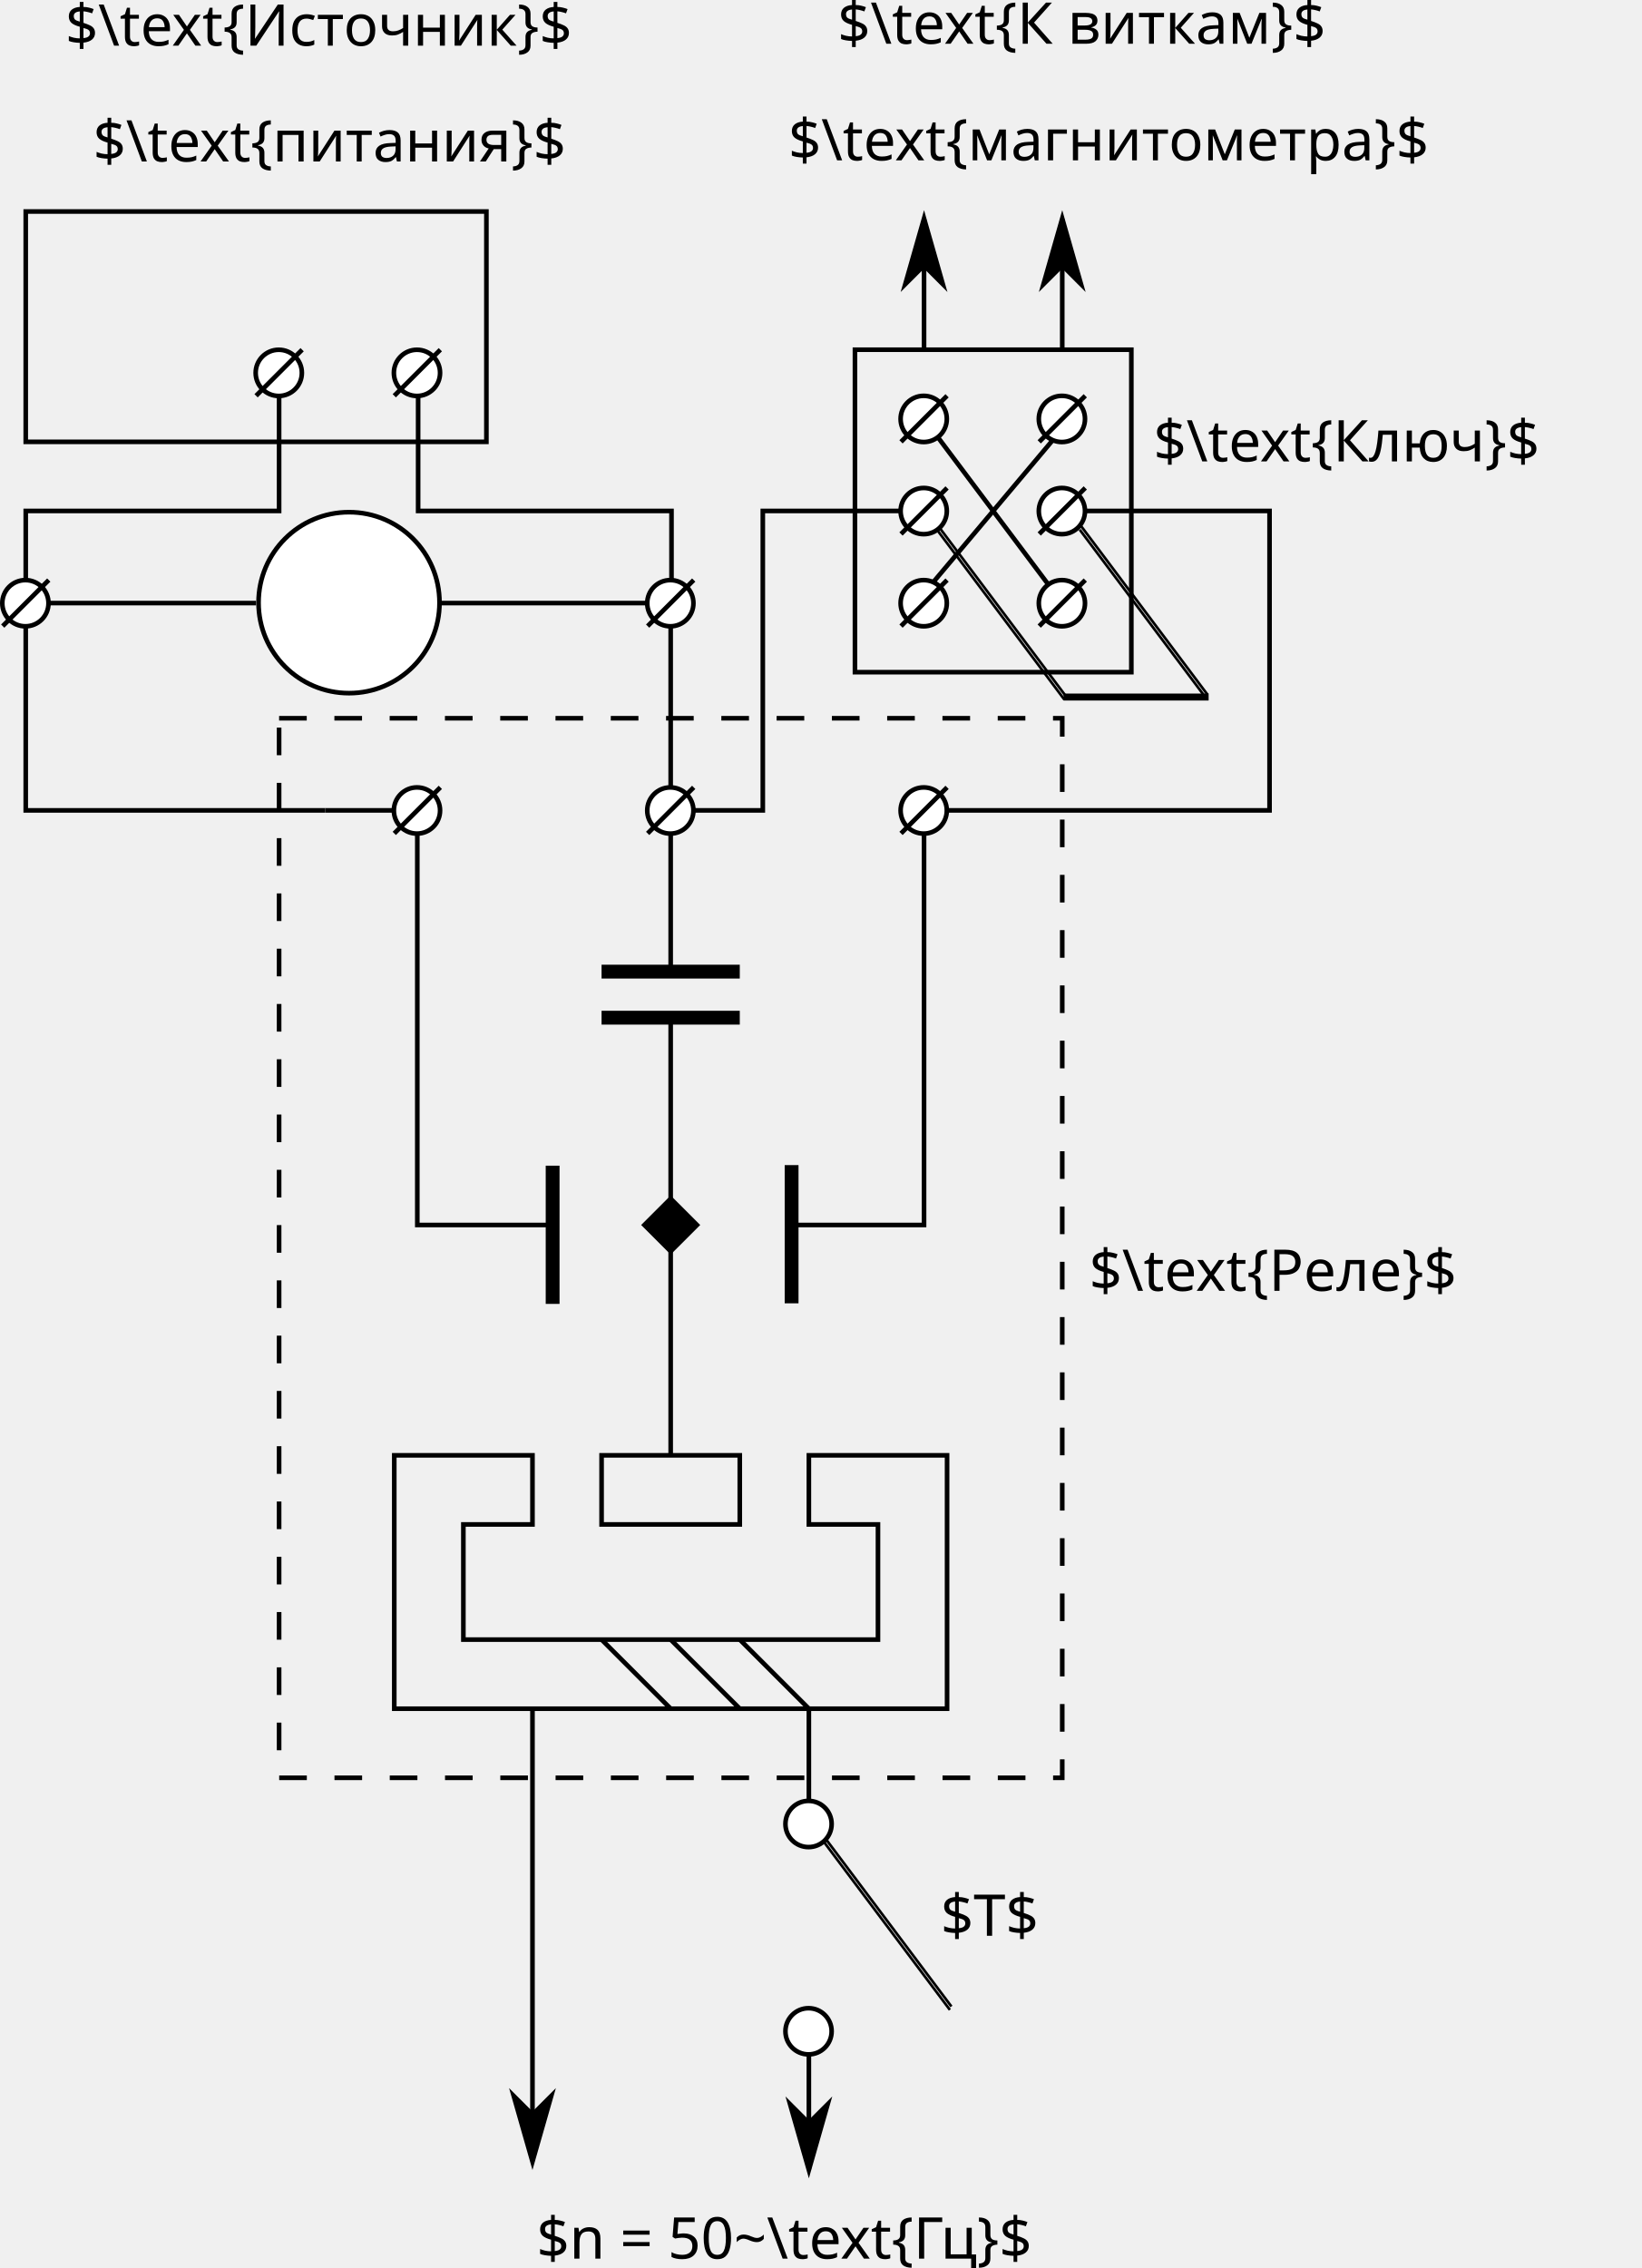
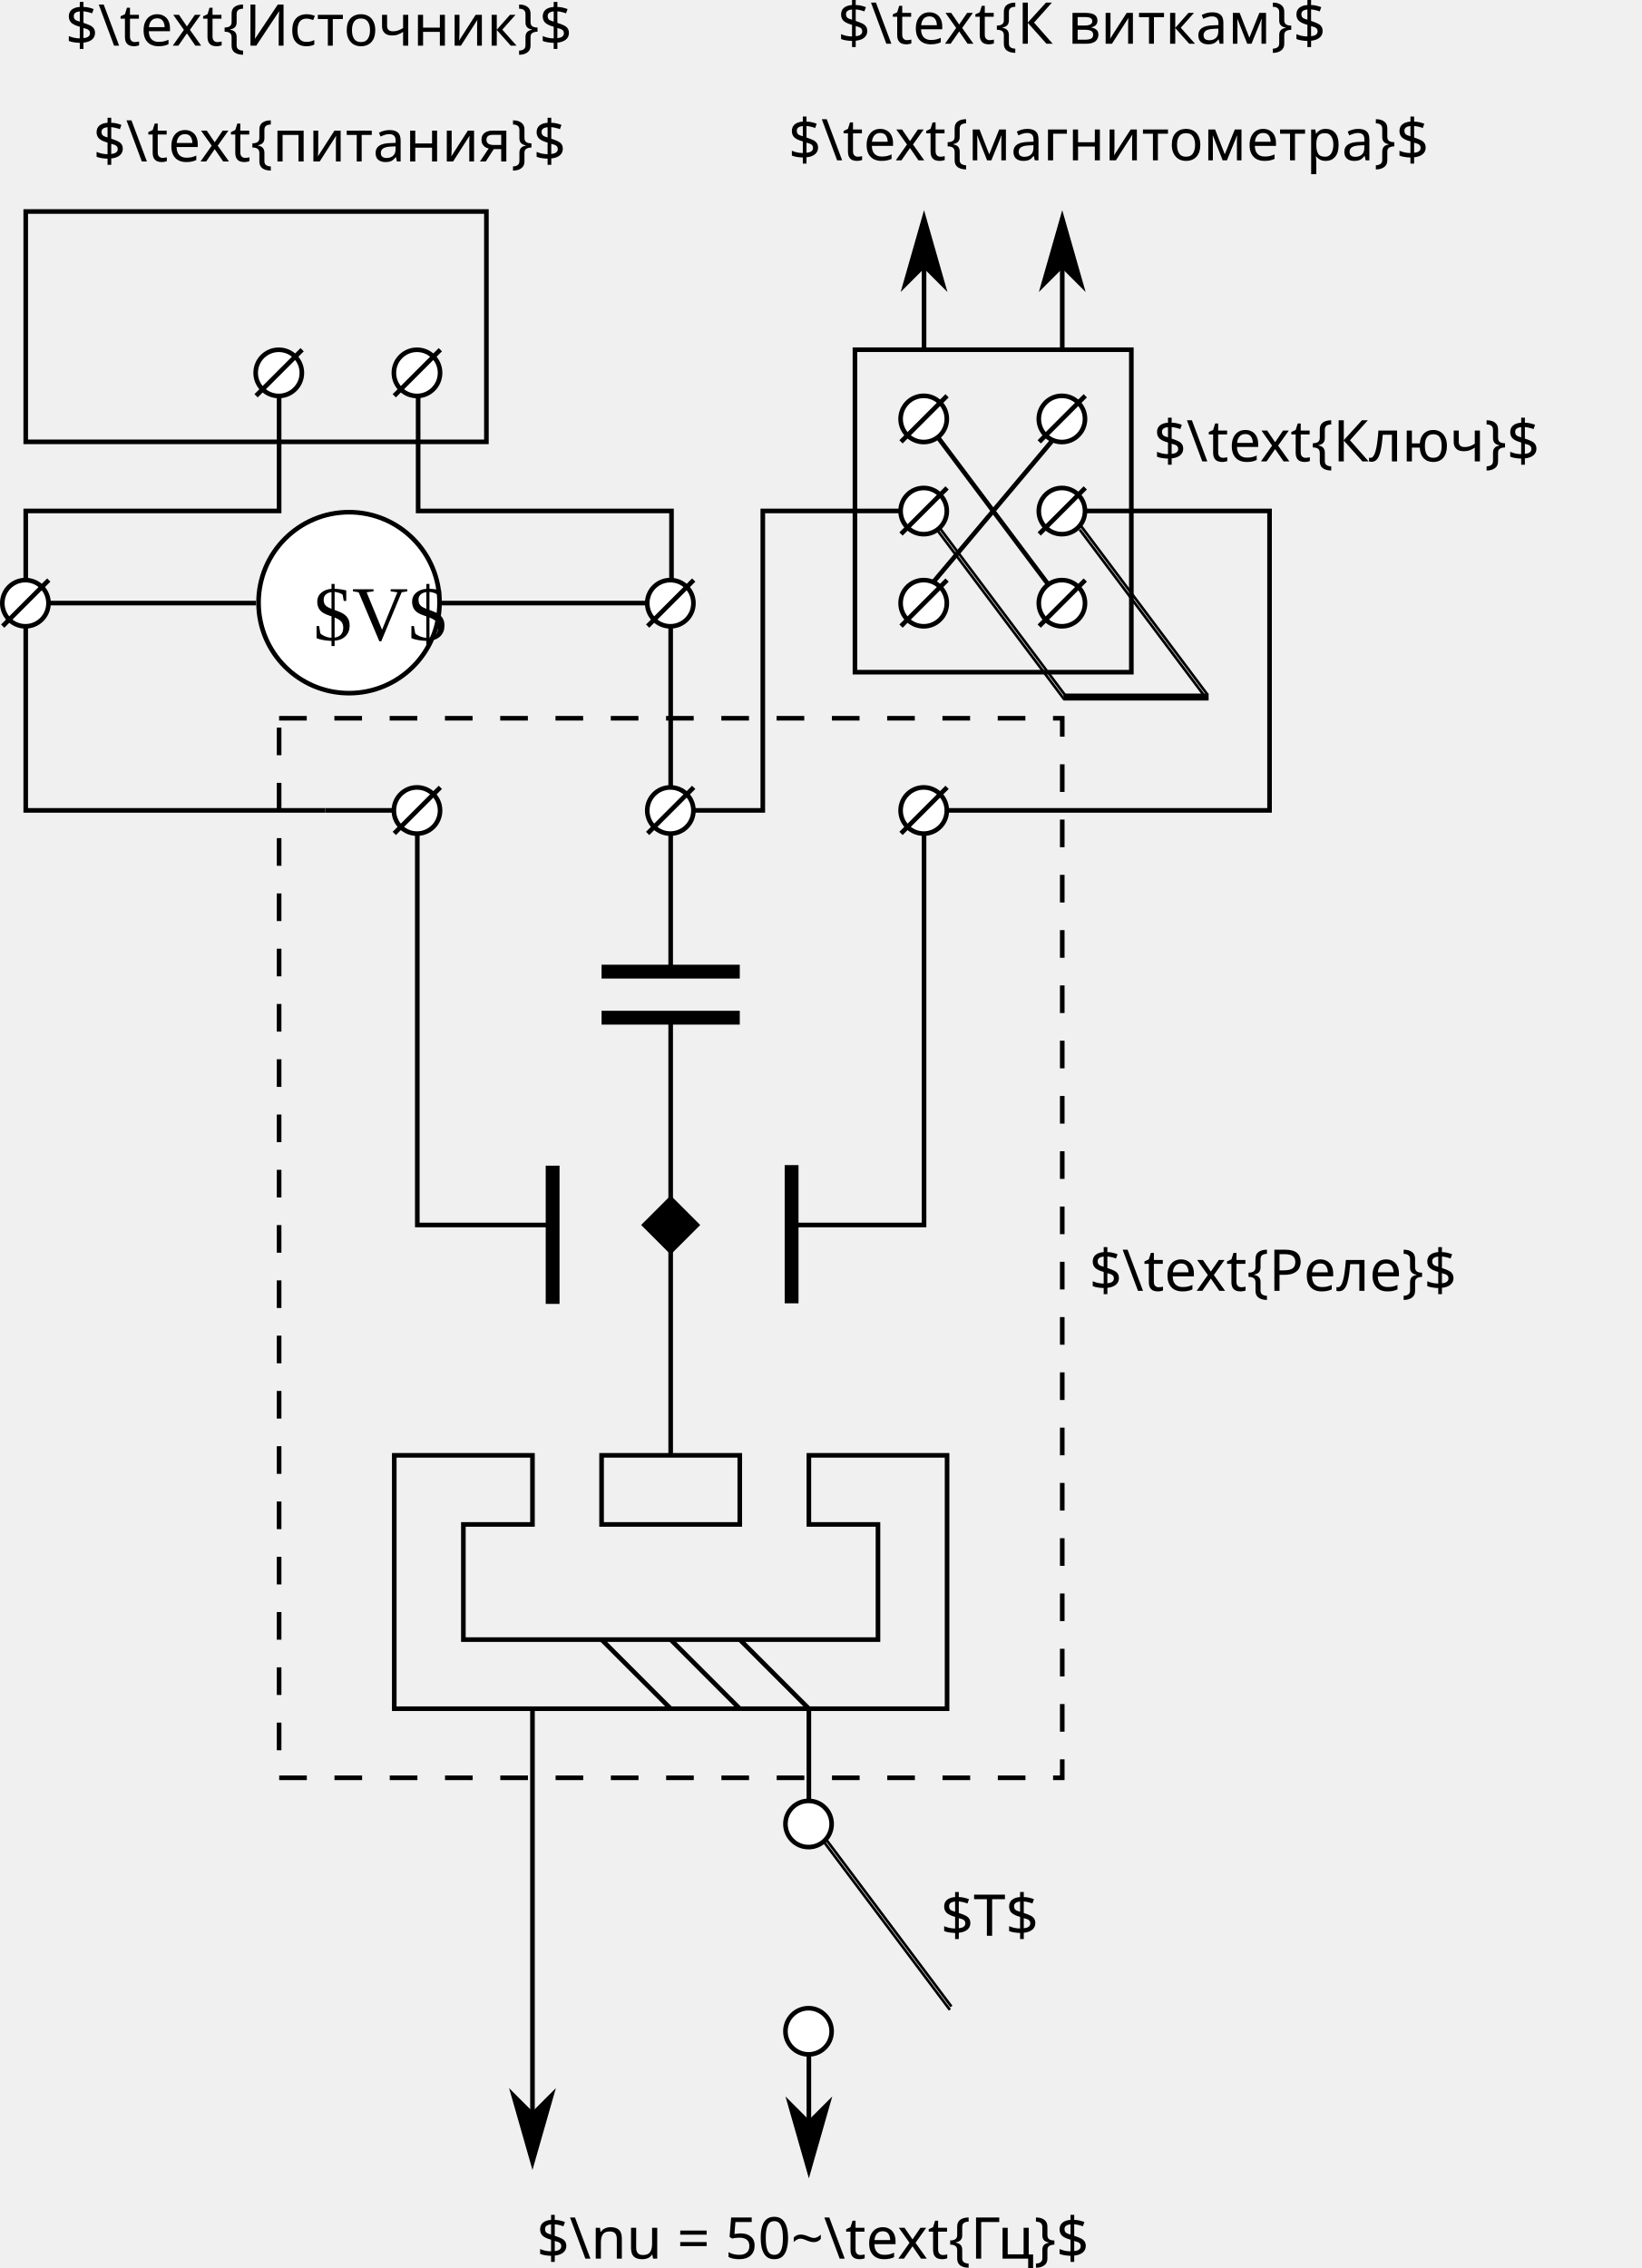
<svg xmlns="http://www.w3.org/2000/svg" width="74.62mm" height="103.099mm" viewBox="0 0 264.402 365.312" id="svg2" version="1.1">
  <defs id="defs4">
    <marker orient="auto" refY="0" refX="0" id="marker5048" style="overflow:visible">
      <path id="path5050" d="M 0,0 5,-5 -12.5,0 5,5 0,0 Z" style="fill:#000000;fill-opacity:1;fill-rule:evenodd;stroke:#000000;stroke-width:1pt;stroke-opacity:1" transform="matrix(-0.8,0,0,-0.8,-10,0)" />
    </marker>
    <marker style="overflow:visible" id="marker4860" refX="0" refY="0" orient="auto">
      <path transform="matrix(-0.8,0,0,-0.8,-10,0)" style="fill:#000000;fill-opacity:1;fill-rule:evenodd;stroke:#000000;stroke-width:1pt;stroke-opacity:1" d="M 0,0 5,-5 -12.5,0 5,5 0,0 Z" id="path4862" />
    </marker>
    <marker orient="auto" refY="0" refX="0" id="Arrow1Lend" style="overflow:visible">
      <path id="path4458" d="M 0,0 5,-5 -12.5,0 5,5 0,0 Z" style="fill:#000000;fill-opacity:1;fill-rule:evenodd;stroke:#000000;stroke-width:1pt;stroke-opacity:1" transform="matrix(-0.8,0,0,-0.8,-10,0)" />
    </marker>
    <marker orient="auto" refY="0" refX="0" id="DiamondL" style="overflow:visible">
      <path id="path4534" d="M 0,-7.071 -7.071,0 0,7.071 7.071,0 0,-7.071 Z" style="fill:#000000;fill-opacity:1;fill-rule:evenodd;stroke:#000000;stroke-width:1pt;stroke-opacity:1" transform="scale(0.8,0.8)" />
    </marker>
    <marker orient="auto" refY="0" refX="0" id="marker5048-2" style="overflow:visible">
      <path id="path5050-0" d="M 0,0 5,-5 -12.5,0 5,5 0,0 Z" style="fill:#000000;fill-opacity:1;fill-rule:evenodd;stroke:#000000;stroke-width:1pt;stroke-opacity:1" transform="matrix(-0.8,0,0,-0.8,-10,0)" />
    </marker>
  </defs>
  <g id="layer1" transform="translate(-136.3364,-208.4579)">
+     <circle style="opacity:1;fill:#ffffff;fill-opacity:1;stroke:#000000;stroke-width:0.742;stroke-linejoin:miter;stroke-miterlimit:4;stroke-dasharray:none;stroke-dashoffset:0;stroke-opacity:1" id="path4249" cx="192.557" cy="305.531" r="14.575" />
    <path style="fill:none;fill-rule:evenodd;stroke:#000000;stroke-width:0.742px;stroke-linecap:butt;stroke-linejoin:miter;stroke-opacity:1" d="m 140.482,242.525 0,37.101 74.202,0 0,-37.101 z" id="path4138" />
    <circle style="opacity:1;fill:#ffffff;fill-opacity:1;stroke:#000000;stroke-width:0.742;stroke-linejoin:miter;stroke-miterlimit:4;stroke-dasharray:none;stroke-dashoffset:0;stroke-opacity:1" id="path4140" cx="203.5" cy="268.516" r="3.721" />
    <path style="fill:none;fill-rule:evenodd;stroke:#000000;stroke-width:0.742px;stroke-linecap:butt;stroke-linejoin:miter;stroke-opacity:1" d="m 199.844,272.206 7.42,-7.42" id="path4142" />
    <path style="fill:none;fill-rule:evenodd;stroke:#000000;stroke-width:0.742px;stroke-linecap:butt;stroke-linejoin:miter;stroke-opacity:1" d="m 181.294,272.206 0,18.551 -40.811,0 0,11.13" id="path4172" />
    <path style="fill:none;fill-rule:evenodd;stroke:#000000;stroke-width:0.742px;stroke-linecap:butt;stroke-linejoin:miter;stroke-opacity:1" d="m 203.687,272.206 0,18.551 40.811,0 0,11.13" id="path4172-7" />
    <circle style="opacity:1;fill:#ffffff;fill-opacity:1;stroke:#000000;stroke-width:0.742;stroke-linejoin:miter;stroke-miterlimit:4;stroke-dasharray:none;stroke-dashoffset:0;stroke-opacity:1" id="path4140-9" cx="181.239" cy="268.516" r="3.721" />
    <path style="fill:none;fill-rule:evenodd;stroke:#000000;stroke-width:0.742px;stroke-linecap:butt;stroke-linejoin:miter;stroke-opacity:1" d="m 177.584,272.206 7.42,-7.42" id="path4142-1" />
    <circle style="opacity:1;fill:#ffffff;fill-opacity:1;stroke:#000000;stroke-width:0.742;stroke-linejoin:miter;stroke-miterlimit:4;stroke-dasharray:none;stroke-dashoffset:0;stroke-opacity:1" id="path4140-2" cx="140.428" cy="305.617" r="3.721" />
    <path style="fill:none;fill-rule:evenodd;stroke:#000000;stroke-width:0.742px;stroke-linecap:butt;stroke-linejoin:miter;stroke-opacity:1" d="m 136.772,309.307 7.42,-7.42" id="path4142-7" />
    <circle style="opacity:1;fill:#ffffff;fill-opacity:1;stroke:#000000;stroke-width:0.742;stroke-linejoin:miter;stroke-miterlimit:4;stroke-dasharray:none;stroke-dashoffset:0;stroke-opacity:1" id="path4140-0" cx="244.311" cy="305.617" r="3.721" />
    <path style="fill:none;fill-rule:evenodd;stroke:#000000;stroke-width:0.742px;stroke-linecap:butt;stroke-linejoin:miter;stroke-opacity:1" d="m 240.656,309.307 7.42,-7.42" id="path4142-9" />
-     <circle style="opacity:1;fill:#ffffff;fill-opacity:1;stroke:#000000;stroke-width:0.742;stroke-linejoin:miter;stroke-miterlimit:4;stroke-dasharray:none;stroke-dashoffset:0;stroke-opacity:1" id="path4249" cx="192.557" cy="305.531" r="14.575" />
    <path style="fill:none;fill-rule:evenodd;stroke:#000000;stroke-width:0.742px;stroke-linecap:butt;stroke-linejoin:miter;stroke-opacity:1" d="m 144.193,305.597 33.391,0" id="path4251" />
    <path style="fill:none;fill-rule:evenodd;stroke:#000000;stroke-width:0.742px;stroke-linecap:butt;stroke-linejoin:miter;stroke-opacity:1" d="m 207.265,305.597 33.391,0" id="path4255" />
    <circle style="opacity:1;fill:#ffffff;fill-opacity:1;stroke:#000000;stroke-width:0.742;stroke-linejoin:miter;stroke-miterlimit:4;stroke-dasharray:none;stroke-dashoffset:0;stroke-opacity:1" id="path4140-6" cx="244.311" cy="339.008" r="3.721" />
    <path style="fill:none;fill-rule:evenodd;stroke:#000000;stroke-width:0.742px;stroke-linecap:butt;stroke-linejoin:miter;stroke-opacity:1" d="m 240.656,342.698 7.42,-7.42" id="path4142-18" />
    <path style="fill:none;fill-rule:evenodd;stroke:#000000;stroke-width:0.742px;stroke-linecap:butt;stroke-linejoin:miter;stroke-opacity:1" d="m 140.482,309.307 0,29.681 48.231,0" id="path4300" />
    <path style="fill:none;fill-rule:evenodd;stroke:#000000;stroke-width:0.742px;stroke-linecap:butt;stroke-linejoin:miter;stroke-opacity:1" d="m 244.366,335.278 0,-25.971" id="path4304" />
    <circle style="opacity:1;fill:#ffffff;fill-opacity:1;stroke:#000000;stroke-width:0.742;stroke-linejoin:miter;stroke-miterlimit:4;stroke-dasharray:none;stroke-dashoffset:0;stroke-opacity:1" id="path4140-7" cx="285.123" cy="305.617" r="3.721" />
    <path style="fill:none;fill-rule:evenodd;stroke:#000000;stroke-width:0.742px;stroke-linecap:butt;stroke-linejoin:miter;stroke-opacity:1" d="m 281.467,309.307 7.42,-7.42" id="path4142-92" />
    <circle style="opacity:1;fill:#ffffff;fill-opacity:1;stroke:#000000;stroke-width:0.742;stroke-linejoin:miter;stroke-miterlimit:4;stroke-dasharray:none;stroke-dashoffset:0;stroke-opacity:1" id="path4140-02" cx="307.383" cy="305.617" r="3.721" />
    <path style="fill:none;fill-rule:evenodd;stroke:#000000;stroke-width:0.742px;stroke-linecap:butt;stroke-linejoin:miter;stroke-opacity:1" d="m 303.728,309.307 7.42,-7.42" id="path4142-3" />
    <circle style="opacity:1;fill:#ffffff;fill-opacity:1;stroke:#000000;stroke-width:0.742;stroke-linejoin:miter;stroke-miterlimit:4;stroke-dasharray:none;stroke-dashoffset:0;stroke-opacity:1" id="path4140-75" cx="307.383" cy="290.777" r="3.721" />
    <path style="fill:none;fill-rule:evenodd;stroke:#000000;stroke-width:0.742px;stroke-linecap:butt;stroke-linejoin:miter;stroke-opacity:1" d="m 303.728,294.467 7.42,-7.42" id="path4142-922" />
    <circle style="opacity:1;fill:#ffffff;fill-opacity:1;stroke:#000000;stroke-width:0.742;stroke-linejoin:miter;stroke-miterlimit:4;stroke-dasharray:none;stroke-dashoffset:0;stroke-opacity:1" id="path4140-8" cx="285.123" cy="290.777" r="3.721" />
    <path style="fill:none;fill-rule:evenodd;stroke:#000000;stroke-width:0.742px;stroke-linecap:butt;stroke-linejoin:miter;stroke-opacity:1" d="m 281.467,294.467 7.42,-7.42" id="path4142-97" />
    <circle style="opacity:1;fill:#ffffff;fill-opacity:1;stroke:#000000;stroke-width:0.742;stroke-linejoin:miter;stroke-miterlimit:4;stroke-dasharray:none;stroke-dashoffset:0;stroke-opacity:1" id="path4140-3" cx="285.123" cy="275.936" r="3.721" />
    <path style="fill:none;fill-rule:evenodd;stroke:#000000;stroke-width:0.742px;stroke-linecap:butt;stroke-linejoin:miter;stroke-opacity:1" d="m 281.467,279.626 7.42,-7.42" id="path4142-6" />
    <circle style="opacity:1;fill:#ffffff;fill-opacity:1;stroke:#000000;stroke-width:0.742;stroke-linejoin:miter;stroke-miterlimit:4;stroke-dasharray:none;stroke-dashoffset:0;stroke-opacity:1" id="path4140-1" cx="307.383" cy="275.936" r="3.721" />
    <path style="fill:none;fill-rule:evenodd;stroke:#000000;stroke-width:0.742px;stroke-linecap:butt;stroke-linejoin:miter;stroke-opacity:1" d="m 303.728,279.626 7.42,-7.42" id="path4142-29" />
    <path style="fill:none;fill-rule:evenodd;stroke:#000000;stroke-width:0.742px;stroke-linecap:butt;stroke-linejoin:miter;stroke-opacity:1" d="m 274.047,264.786 44.521,0 0,51.942 -44.521,0 z" id="path4354" />
    <path style="fill:none;fill-rule:evenodd;stroke:#000000;stroke-width:0.742px;stroke-linecap:butt;stroke-linejoin:miter;stroke-opacity:1" d="m 248.076,338.988 11.13,0 0,-48.231 22.261,0" id="path4356" />
    <path style="fill:none;fill-rule:evenodd;stroke:#000000;stroke-width:0.742;stroke-linecap:butt;stroke-linejoin:miter;stroke-miterlimit:4;stroke-dasharray:none;stroke-opacity:1" d="M 286.617,302.281 305.898,279.363" id="path4358" />
    <path style="fill:none;fill-rule:evenodd;stroke:#000000;stroke-width:0.742;stroke-linecap:butt;stroke-linejoin:miter;stroke-miterlimit:4;stroke-dasharray:none;stroke-opacity:1" d="m 287.279,278.721 17.855,23.806" id="path4360" />
    <path style="fill:none;fill-rule:evenodd;stroke:#000000;stroke-width:0.423;stroke-linecap:butt;stroke-linejoin:miter;stroke-miterlimit:4;stroke-dasharray:none;stroke-opacity:1" d="m 287.446,294.034 20.343,27.124" id="path4360-3" />
    <path style="fill:none;fill-rule:evenodd;stroke:#000000;stroke-width:0.423;stroke-linecap:butt;stroke-linejoin:miter;stroke-miterlimit:4;stroke-dasharray:none;stroke-opacity:1" d="m 287.675,293.465 20.361,27.148" id="path4360-1" />
    <path style="fill:none;fill-rule:evenodd;stroke:#000000;stroke-width:0.423;stroke-linecap:butt;stroke-linejoin:miter;stroke-miterlimit:4;stroke-dasharray:none;stroke-opacity:1" d="m 310.251,293.772 20.343,27.124" id="path4360-3-4" />
    <path style="fill:none;fill-rule:evenodd;stroke:#000000;stroke-width:0.423;stroke-linecap:butt;stroke-linejoin:miter;stroke-miterlimit:4;stroke-dasharray:none;stroke-opacity:1" d="m 310.479,293.203 20.361,27.148" id="path4360-1-7" />
    <path style="fill:none;fill-rule:evenodd;stroke:#000000;stroke-width:1.122;stroke-linecap:butt;stroke-linejoin:miter;stroke-miterlimit:4;stroke-dasharray:none;stroke-opacity:1" d="m 307.655,320.733 23.362,0" id="path4416" />
    <circle style="opacity:1;fill:#ffffff;fill-opacity:1;stroke:#000000;stroke-width:0.742;stroke-linejoin:miter;stroke-miterlimit:4;stroke-dasharray:none;stroke-dashoffset:0;stroke-opacity:1" id="path4140-6-8" cx="285.123" cy="339.008" r="3.721" />
    <path style="fill:none;fill-rule:evenodd;stroke:#000000;stroke-width:0.742px;stroke-linecap:butt;stroke-linejoin:miter;stroke-opacity:1" d="m 281.467,342.698 7.42,-7.42" id="path4142-18-4" />
    <path style="fill:none;fill-rule:evenodd;stroke:#000000;stroke-width:0.742px;stroke-linecap:butt;stroke-linejoin:miter;stroke-opacity:1" d="m 288.887,338.988 51.942,0 0,-48.231 -29.681,0" id="path4445" />
    <path style="fill:none;fill-rule:evenodd;stroke:#000000;stroke-width:0.742px;stroke-linecap:butt;stroke-linejoin:miter;stroke-opacity:1" d="m 244.366,342.698 0,22.261" id="path4447" />
    <path style="fill:none;fill-rule:evenodd;stroke:#000000;stroke-width:0.742px;stroke-linecap:butt;stroke-linejoin:miter;stroke-opacity:1;marker-end:url(#DiamondL)" d="m 244.366,372.379 0,33.391" id="path4449" />
    <path style="fill:none;fill-rule:evenodd;stroke:#000000;stroke-width:2.226;stroke-linecap:butt;stroke-linejoin:miter;stroke-miterlimit:4;stroke-dasharray:none;stroke-opacity:1" d="m 233.235,364.959 22.261,0" id="path4731" />
    <path style="fill:none;fill-rule:evenodd;stroke:#000000;stroke-width:2.226;stroke-linecap:butt;stroke-linejoin:miter;stroke-miterlimit:4;stroke-dasharray:none;stroke-opacity:1" d="m 233.235,372.379 22.261,0" id="path4733" />
    <circle style="opacity:1;fill:#ffffff;fill-opacity:1;stroke:#000000;stroke-width:0.742;stroke-linejoin:miter;stroke-miterlimit:4;stroke-dasharray:none;stroke-dashoffset:0;stroke-opacity:1" id="path4140-6-5" cx="203.5" cy="339.008" r="3.721" />
    <path style="fill:none;fill-rule:evenodd;stroke:#000000;stroke-width:0.742px;stroke-linecap:butt;stroke-linejoin:miter;stroke-opacity:1" d="m 199.844,342.698 7.42,-7.42" id="path4142-18-0" />
    <path style="fill:none;fill-rule:evenodd;stroke:#000000;stroke-width:0.742px;stroke-linecap:butt;stroke-linejoin:miter;stroke-opacity:1" d="m 199.844,338.988 -11.13,0" id="path4743" />
    <path style="fill:none;fill-rule:evenodd;stroke:#000000;stroke-width:2.226;stroke-linecap:butt;stroke-linejoin:miter;stroke-miterlimit:4;stroke-dasharray:none;stroke-opacity:1" d="m 263.844,396.124 0,22.261" id="path4733-3" />
    <path style="fill:none;fill-rule:evenodd;stroke:#000000;stroke-width:2.226;stroke-linecap:butt;stroke-linejoin:miter;stroke-miterlimit:4;stroke-dasharray:none;stroke-opacity:1" d="m 225.351,396.217 0,22.261" id="path4733-3-6" />
    <path style="fill:none;fill-rule:evenodd;stroke:#000000;stroke-width:0.742px;stroke-linecap:butt;stroke-linejoin:miter;stroke-opacity:1" d="m 203.554,342.698 0,63.072 22.261,0" id="path4775" />
    <path style="fill:none;fill-rule:evenodd;stroke:#000000;stroke-width:0.742px;stroke-linecap:butt;stroke-linejoin:miter;stroke-opacity:1" d="m 262.916,405.77 22.261,0 0,-63.072" id="path4777" />
    <path style="fill:none;fill-rule:evenodd;stroke:#000000;stroke-width:0.742px;stroke-linecap:butt;stroke-linejoin:miter;stroke-opacity:1" d="m 244.366,405.77 0,37.101 -11.13,0 0,11.13 22.261,0 0,-11.13 -11.13,0" id="path4779" />
    <path style="fill:none;fill-rule:evenodd;stroke:#000000;stroke-width:0.742px;stroke-linecap:butt;stroke-linejoin:miter;stroke-opacity:1" d="m 266.626,442.871 0,11.13 11.13,0 0,18.551 -66.782,0 0,-18.551 11.13,0 0,-11.13 -22.261,0 0,40.811 89.043,0 0,-40.811 z" id="path4781" />
    <path style="fill:none;fill-rule:evenodd;stroke:#000000;stroke-width:0.742px;stroke-linecap:butt;stroke-linejoin:miter;stroke-opacity:1" d="m 266.626,483.683 0,14.84" id="path4783" />
    <circle style="opacity:1;fill:#ffffff;fill-opacity:1;stroke:#000000;stroke-width:0.742;stroke-linejoin:miter;stroke-miterlimit:4;stroke-dasharray:none;stroke-dashoffset:0;stroke-opacity:1" id="path4140-6-1" cx="266.572" cy="502.253" r="3.721" />
    <circle style="opacity:1;fill:#ffffff;fill-opacity:1;stroke:#000000;stroke-width:0.742;stroke-linejoin:miter;stroke-miterlimit:4;stroke-dasharray:none;stroke-dashoffset:0;stroke-opacity:1" id="path4140-6-0" cx="266.572" cy="535.644" r="3.721" />
    <path style="fill:none;fill-rule:evenodd;stroke:#000000;stroke-width:0.423;stroke-linecap:butt;stroke-linejoin:miter;stroke-miterlimit:4;stroke-dasharray:none;stroke-opacity:1" d="m 268.997,505.071 20.343,27.124" id="path4360-3-6" />
    <path style="fill:none;fill-rule:evenodd;stroke:#000000;stroke-width:0.423;stroke-linecap:butt;stroke-linejoin:miter;stroke-miterlimit:4;stroke-dasharray:none;stroke-opacity:1" d="m 269.226,504.502 20.361,27.148" id="path4360-1-3" />
    <path style="fill:none;fill-rule:evenodd;stroke:#000000;stroke-width:0.742px;stroke-linecap:butt;stroke-linejoin:miter;stroke-opacity:1;marker-end:url(#Arrow1Lend)" d="m 266.626,539.334 0,18.551" id="path4824" />
    <path style="fill:none;fill-rule:evenodd;stroke:#000000;stroke-width:0.742;stroke-linecap:butt;stroke-linejoin:miter;stroke-miterlimit:4;stroke-dasharray:none;stroke-opacity:1;marker-end:url(#marker4860)" d="m 222.105,483.683 0,72.858" id="path4852" />
    <path style="fill:none;fill-rule:evenodd;stroke:#000000;stroke-width:0.742;stroke-linecap:butt;stroke-linejoin:miter;stroke-miterlimit:4;stroke-dasharray:4.452, 4.452;stroke-dashoffset:0;stroke-opacity:1" d="m 181.294,324.148 126.144,0 0,170.665 -126.144,0 z" id="path5038" />
    <path style="fill:none;fill-rule:evenodd;stroke:#000000;stroke-width:0.742;stroke-linecap:butt;stroke-linejoin:miter;stroke-miterlimit:4;stroke-dasharray:none;stroke-opacity:1;marker-end:url(#marker5048)" d="m 285.177,264.786 0,-21.039" id="path5040" />
    <path style="fill:none;fill-rule:evenodd;stroke:#000000;stroke-width:0.742;stroke-linecap:butt;stroke-linejoin:miter;stroke-miterlimit:4;stroke-dasharray:none;stroke-opacity:1;marker-end:url(#marker5048-2)" d="m 307.438,264.786 0,-21.039" id="path5040-6" />
    <path style="fill:none;fill-rule:evenodd;stroke:#000000;stroke-width:0.742px;stroke-linecap:butt;stroke-linejoin:miter;stroke-opacity:1" d="M 266.626,483.683 255.496,472.552" id="path5233" />
    <path style="fill:none;fill-rule:evenodd;stroke:#000000;stroke-width:0.742px;stroke-linecap:butt;stroke-linejoin:miter;stroke-opacity:1" d="M 255.496,483.683 244.366,472.552" id="path5235" />
    <path style="fill:none;fill-rule:evenodd;stroke:#000000;stroke-width:0.742px;stroke-linecap:butt;stroke-linejoin:miter;stroke-opacity:1" d="M 244.366,483.683 233.235,472.552" id="path5239" />
    <text xml:space="preserve" style="font-style:normal;font-weight:normal;font-size:9.275px;line-height:125%;font-family:sans-serif;letter-spacing:0px;word-spacing:0px;fill:#000000;fill-opacity:1;stroke:none;stroke-width:1px;stroke-linecap:butt;stroke-linejoin:miter;stroke-opacity:1" x="146.845" y="215.812" id="text5260">
      <tspan id="tspan5262" x="146.845" y="215.812">$\text{Источник}$</tspan>
    </text>
    <text xml:space="preserve" style="font-style:normal;font-weight:normal;font-size:9.275px;line-height:125%;font-family:sans-serif;letter-spacing:0px;word-spacing:0px;fill:#000000;fill-opacity:1;stroke:none;stroke-width:1px;stroke-linecap:butt;stroke-linejoin:miter;stroke-opacity:1" x="151.317" y="234.468" id="text5264">
      <tspan id="tspan5266" x="151.317" y="234.468">$\text{питания}$</tspan>
    </text>
    <text xml:space="preserve" style="font-style:normal;font-weight:normal;font-size:9.275px;line-height:125%;font-family:sans-serif;letter-spacing:0px;word-spacing:0px;fill:#000000;fill-opacity:1;stroke:none;stroke-width:1px;stroke-linecap:butt;stroke-linejoin:miter;stroke-opacity:1" x="271.235" y="215.505" id="text5268">
      <tspan id="tspan5270" x="271.235" y="215.505">$\text{К виткам}$</tspan>
    </text>
    <text xml:space="preserve" style="font-style:normal;font-weight:normal;font-size:9.275px;line-height:125%;font-family:sans-serif;letter-spacing:0px;word-spacing:0px;fill:#000000;fill-opacity:1;stroke:none;stroke-width:1px;stroke-linecap:butt;stroke-linejoin:miter;stroke-opacity:1" x="263.308" y="234.281" id="text5272">
      <tspan id="tspan5274" x="263.308" y="234.281">$\text{магнитометра}$</tspan>
    </text>
    <text xml:space="preserve" style="font-style:normal;font-weight:normal;font-size:9.275px;line-height:125%;font-family:sans-serif;letter-spacing:0px;word-spacing:0px;fill:#000000;fill-opacity:1;stroke:none;stroke-width:1px;stroke-linecap:butt;stroke-linejoin:miter;stroke-opacity:1" x="322.126" y="282.78" id="text5276">
      <tspan id="tspan5278" x="322.126" y="282.78">$\text{Ключ}$</tspan>
    </text>
    <text xml:space="preserve" style="font-style:normal;font-weight:normal;font-size:9.275px;line-height:125%;font-family:sans-serif;letter-spacing:0px;word-spacing:0px;fill:#000000;fill-opacity:1;stroke:none;stroke-width:1px;stroke-linecap:butt;stroke-linejoin:miter;stroke-opacity:1" x="311.769" y="416.376" id="text5280">
      <tspan id="tspan5282" x="311.769" y="416.376">$\text{Реле}$</tspan>
    </text>
    <text xml:space="preserve" style="font-style:normal;font-weight:normal;font-size:9.275px;line-height:125%;font-family:sans-serif;letter-spacing:0px;word-spacing:0px;fill:#000000;fill-opacity:1;stroke:none;stroke-width:1px;stroke-linecap:butt;stroke-linejoin:miter;stroke-opacity:1" x="287.838" y="520.259" id="text5284">
      <tspan id="tspan5286" x="287.838" y="520.259">$T$</tspan>
    </text>
    <text xml:space="preserve" style="font-style:normal;font-weight:normal;font-size:9.275px;line-height:125%;font-family:sans-serif;letter-spacing:0px;word-spacing:0px;fill:#000000;fill-opacity:1;stroke:none;stroke-width:1px;stroke-linecap:butt;stroke-linejoin:miter;stroke-opacity:1" x="222.757" y="572.257" id="text5288">
-       <tspan id="tspan5290" x="222.757" y="572.257">$n = 50~\text{Гц}$</tspan>
+       <tspan id="tspan5290" x="222.757" y="572.257">$\nu = 50~\text{Гц}$</tspan>
+     </text>
+     <text xml:space="preserve" style="color:#000000;font-style:normal;font-variant:normal;font-weight:normal;font-stretch:normal;font-size:12.5px;line-height:125%;font-family:'Times New Roman';-inkscape-font-specification:'Times New Roman, ';text-indent:0;text-align:start;text-decoration:none;text-decoration-line:none;text-decoration-style:solid;text-decoration-color:#000000;letter-spacing:0px;word-spacing:0px;text-transform:none;direction:ltr;block-progression:tb;writing-mode:lr-tb;baseline-shift:baseline;text-anchor:start;white-space:normal;clip-rule:nonzero;display:inline;overflow:visible;visibility:visible;opacity:1;isolation:auto;mix-blend-mode:normal;color-interpolation:sRGB;color-interpolation-filters:linearRGB;solid-color:#000000;solid-opacity:1;fill:#000000;fill-opacity:1;fill-rule:nonzero;stroke:none;stroke-width:0.5;stroke-linecap:butt;stroke-linejoin:miter;stroke-miterlimit:4;stroke-dasharray:none;stroke-dashoffset:0;stroke-opacity:1;color-rendering:auto;image-rendering:auto;shape-rendering:auto;text-rendering:auto;enable-background:accumulate" x="186.795" y="311.561" id="text3428">
+       <tspan id="tspan3430" x="186.795" y="311.561">$V$</tspan>
    </text>
  </g>
</svg>
